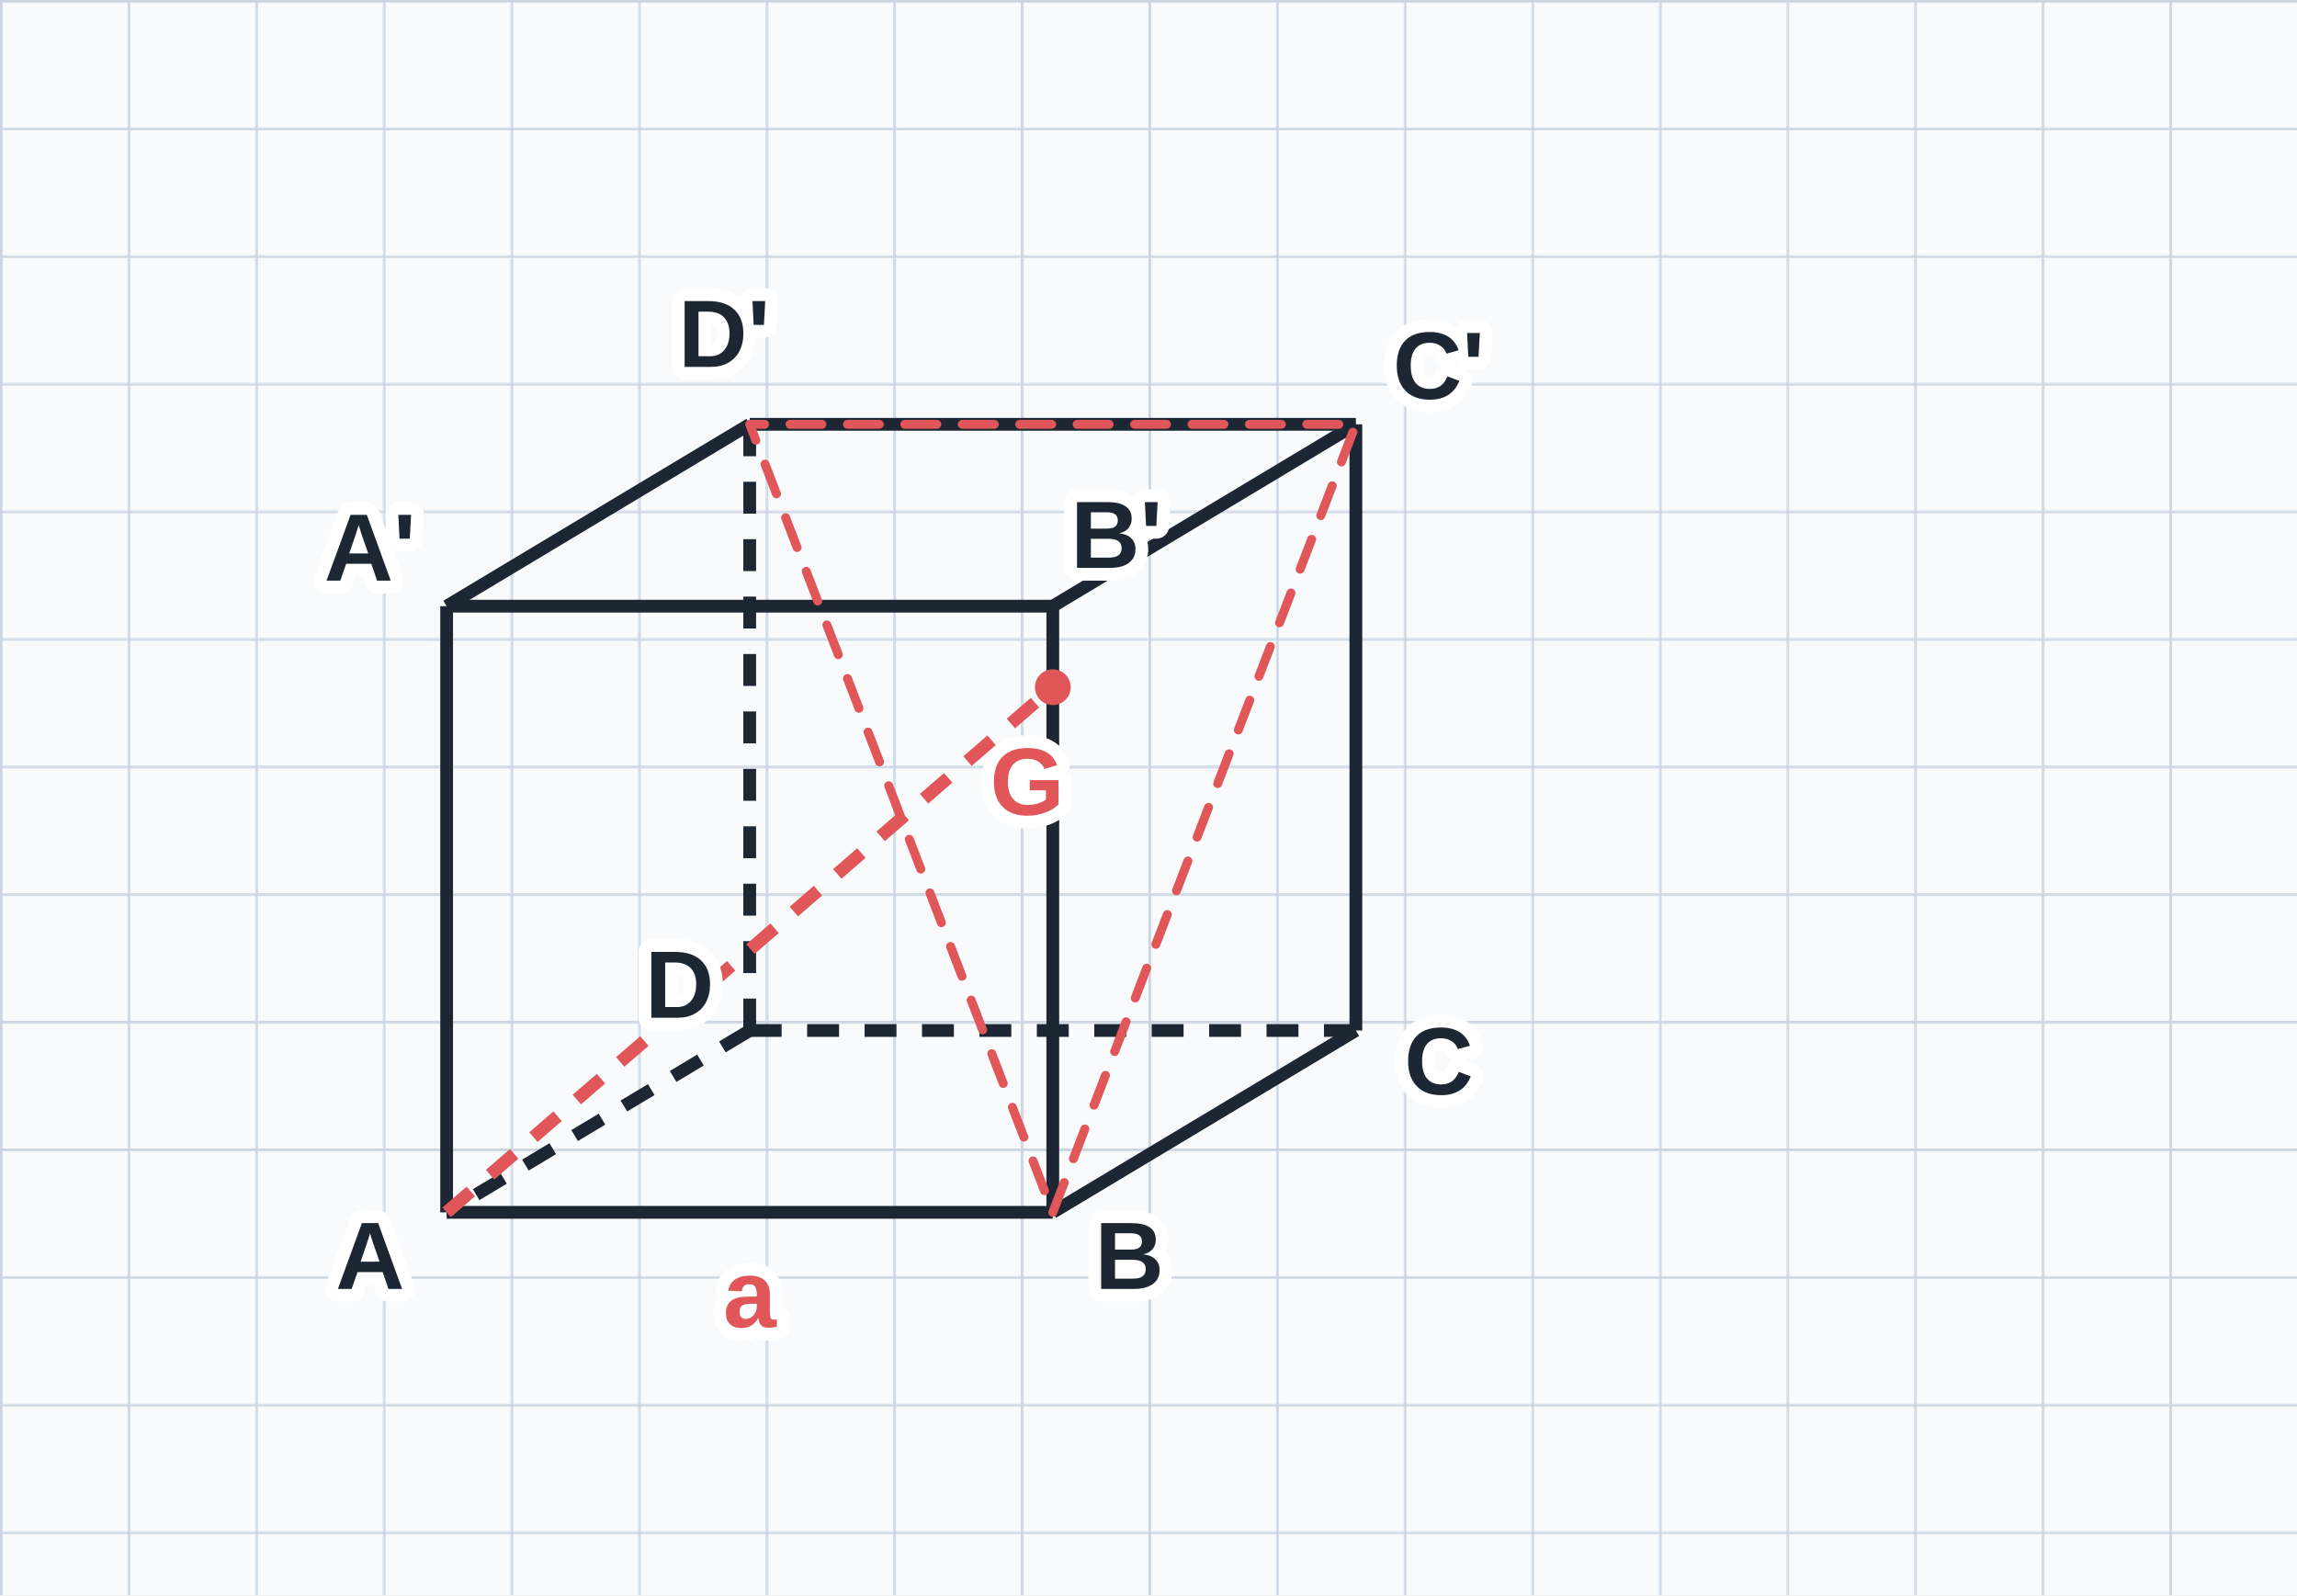
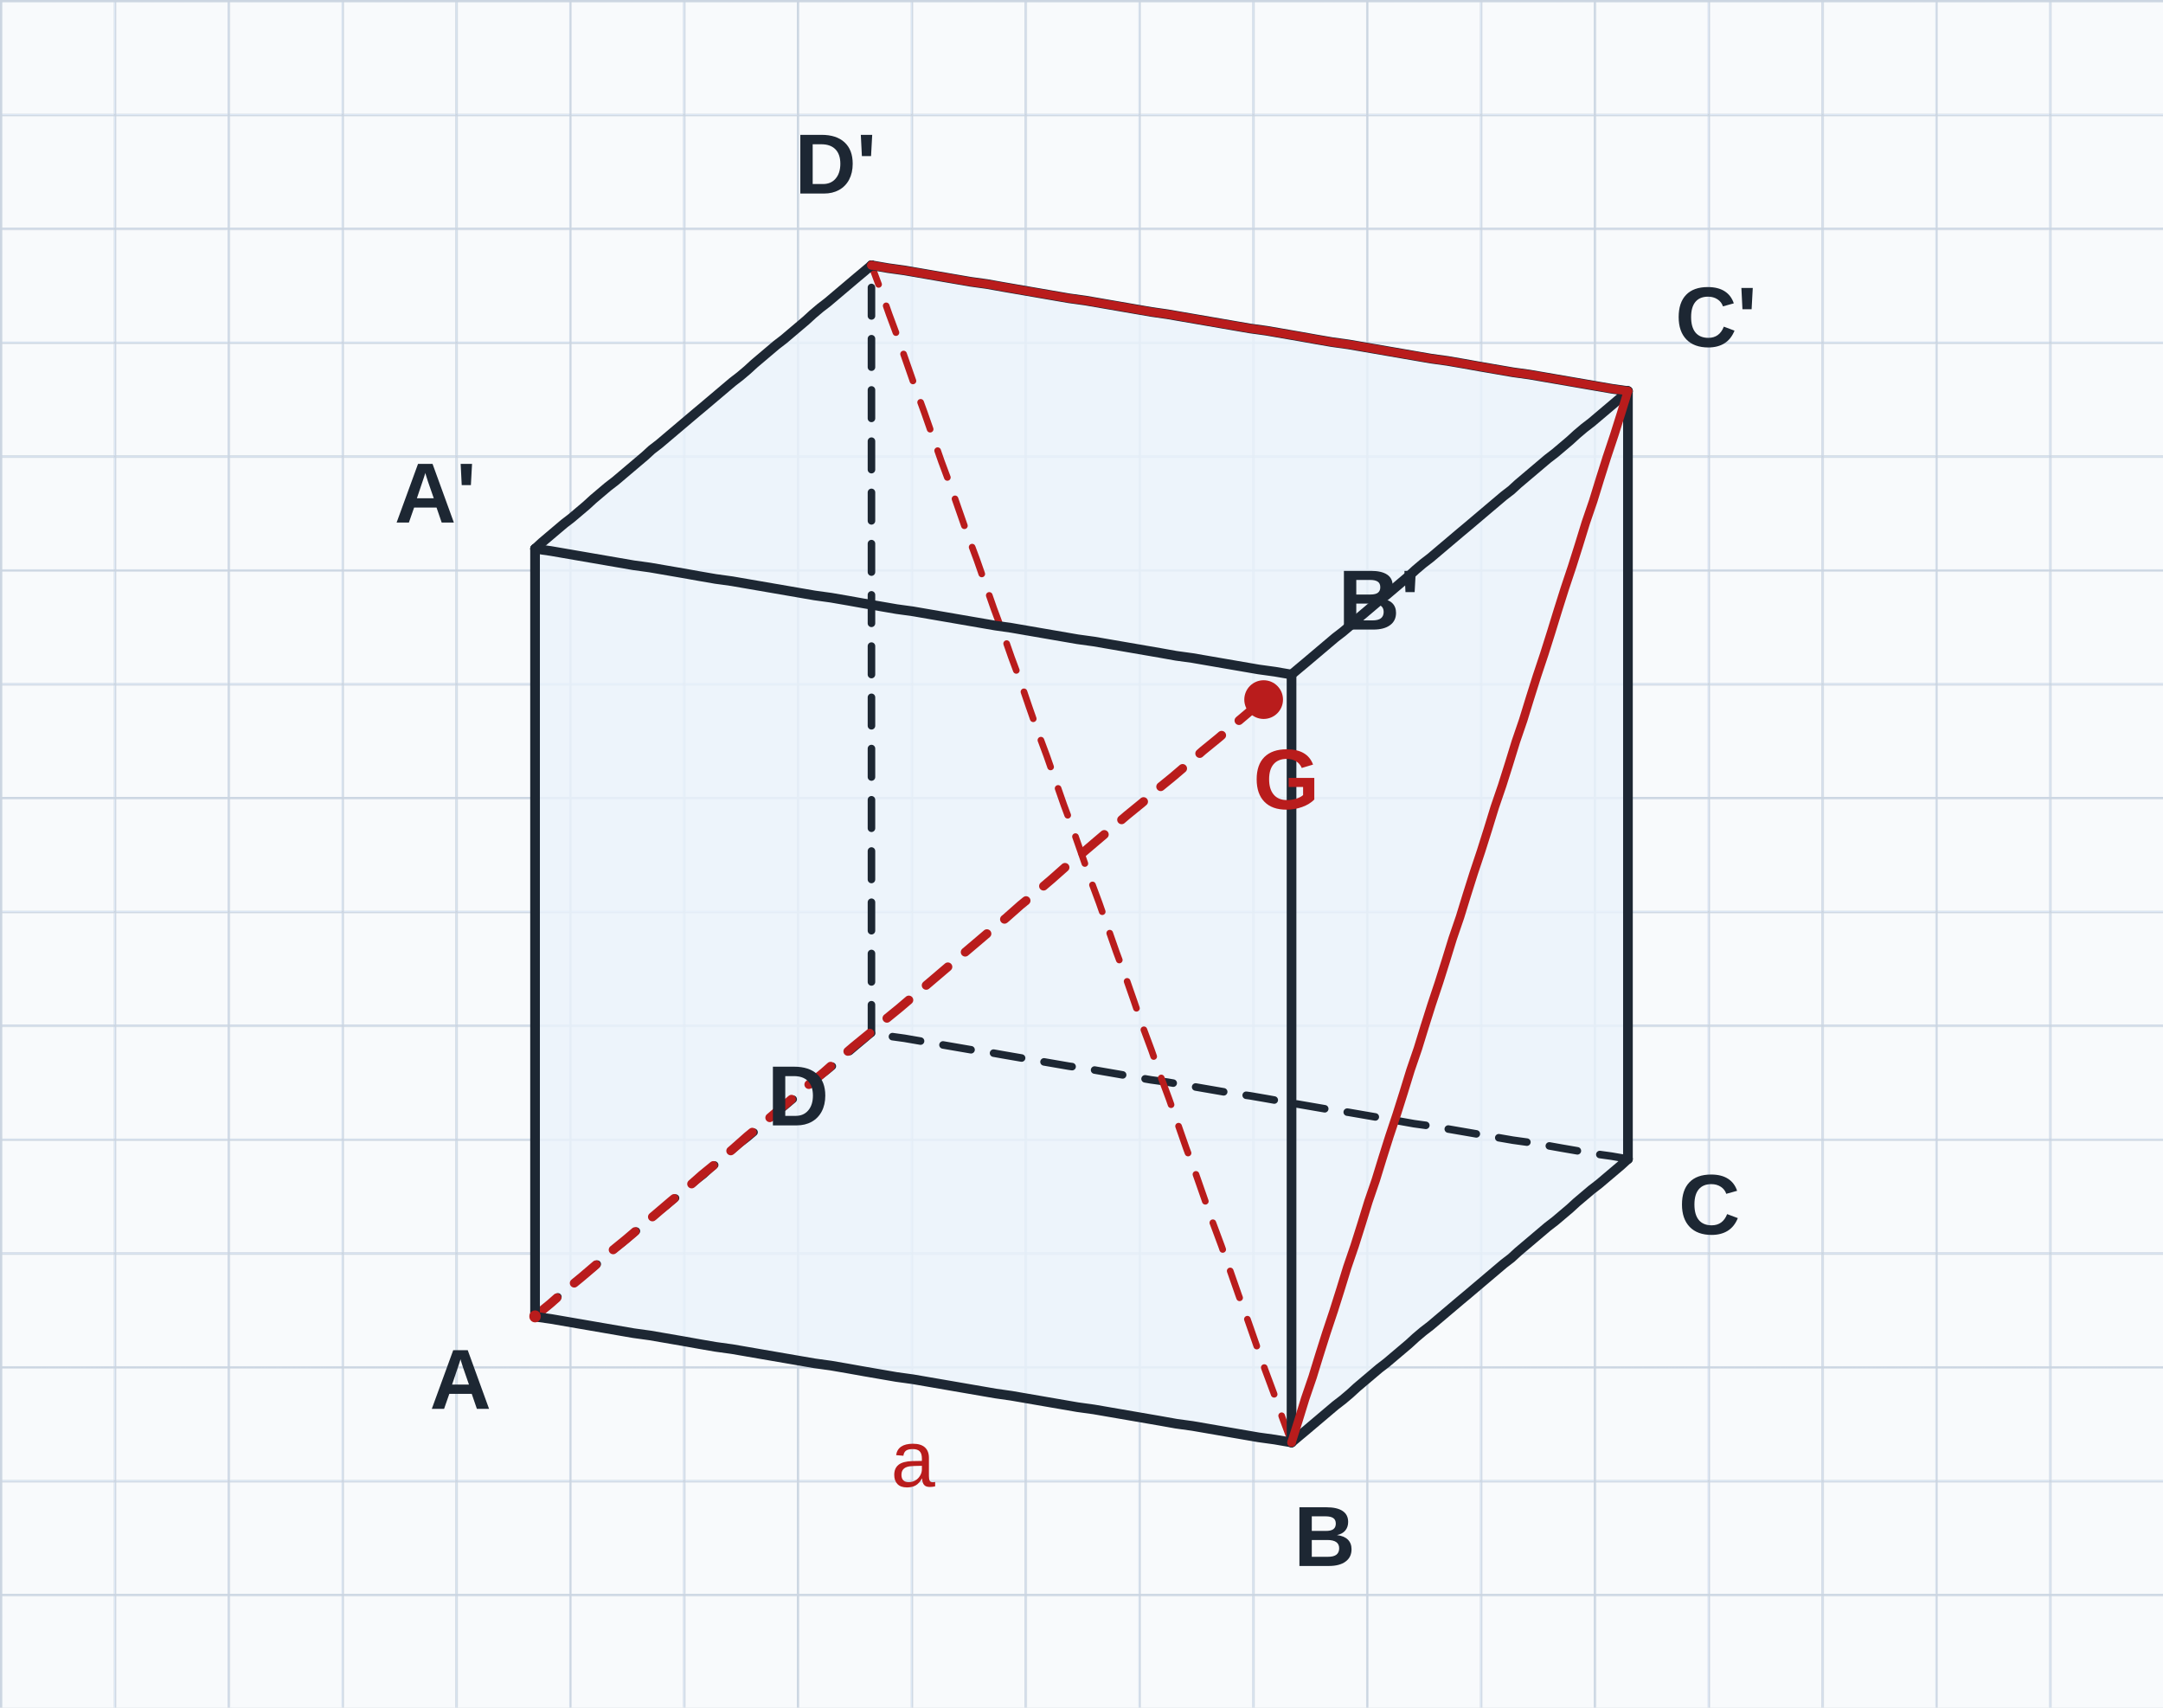
- <svg xmlns="http://www.w3.org/2000/svg" viewBox="0 0 360 250" font-family="Segoe UI, Arial, sans-serif">
+ <svg xmlns="http://www.w3.org/2000/svg" viewBox="0 0 380 300" font-family="Segoe UI, Arial, sans-serif">
  <defs>
-     <pattern id="grid-t12vlapphuongq28" width="20" height="20" patternUnits="userSpaceOnUse">
+     <pattern id="nlg" width="20" height="20" patternUnits="userSpaceOnUse">
      <path d="M20 0H0V20" fill="none" stroke="#cbd5e1" stroke-width="0.8" />
    </pattern>
  </defs>
-   <rect width="360" height="250" fill="#f8fafc" />
-   <rect width="360" height="250" fill="url(#grid-t12vlapphuongq28)" />
-   <line x1="70.0" y1="190.0" x2="165.0" y2="190.0" stroke="#1d2733" stroke-width="2" />
-   <line x1="165.0" y1="190.0" x2="212.5" y2="161.5" stroke="#1d2733" stroke-width="2" />
-   <line x1="212.5" y1="161.5" x2="117.5" y2="161.5" stroke="#1d2733" stroke-width="2" stroke-dasharray="5 4" />
-   <line x1="117.5" y1="161.5" x2="70.0" y2="190.0" stroke="#1d2733" stroke-width="2" stroke-dasharray="5 4" />
-   <line x1="70.0" y1="95.0" x2="165.0" y2="95.0" stroke="#1d2733" stroke-width="2" />
-   <line x1="165.0" y1="95.0" x2="212.5" y2="66.5" stroke="#1d2733" stroke-width="2" />
-   <line x1="212.5" y1="66.5" x2="117.5" y2="66.5" stroke="#1d2733" stroke-width="2" />
-   <line x1="117.5" y1="66.5" x2="70.0" y2="95.0" stroke="#1d2733" stroke-width="2" />
-   <line x1="70.0" y1="190.0" x2="70.0" y2="95.0" stroke="#1d2733" stroke-width="2" />
-   <line x1="165.0" y1="190.0" x2="165.0" y2="95.0" stroke="#1d2733" stroke-width="2" />
-   <line x1="212.5" y1="161.5" x2="212.5" y2="66.5" stroke="#1d2733" stroke-width="2" />
-   <line x1="117.5" y1="161.5" x2="117.5" y2="66.5" stroke="#1d2733" stroke-width="2" stroke-dasharray="5 4" />
-   <polygon points="165.0,190.0 212.5,66.5 117.5,66.5" fill="none" stroke="#e15759" stroke-width="1.4" stroke-linejoin="round" stroke-linecap="round" stroke-dasharray="5 4" />
-   <line x1="70.0" y1="190.0" x2="165.0" y2="107.7" stroke="#e15759" stroke-width="2" stroke-dasharray="5 4" />
-   <circle cx="165.0" cy="107.7" r="2.8" fill="#e15759" />
-   <text stroke="white" stroke-width="4" stroke-linejoin="round" x="161.0" y="127.7" text-anchor="middle" font-size="15" font-weight="bold" fill="white">G</text>
-   <text x="161.0" y="127.7" text-anchor="middle" font-size="15" font-weight="bold" fill="#e15759">G</text>
-   <text stroke="white" stroke-width="4" stroke-linejoin="round" x="117.5" y="208.0" text-anchor="middle" font-size="15" font-weight="bold" fill="white">a</text>
-   <text x="117.5" y="208.0" text-anchor="middle" font-size="15" font-weight="bold" fill="#e15759">a</text>
-   <text stroke="white" stroke-width="4" stroke-linejoin="round" x="58.0" y="202.0" text-anchor="middle" font-size="15" font-weight="bold" fill="white">A</text>
-   <text x="58.0" y="202.0" text-anchor="middle" font-size="15" font-weight="bold" fill="#1d2733">A</text>
-   <text stroke="white" stroke-width="4" stroke-linejoin="round" x="177.0" y="202.0" text-anchor="middle" font-size="15" font-weight="bold" fill="white">B</text>
-   <text x="177.0" y="202.0" text-anchor="middle" font-size="15" font-weight="bold" fill="#1d2733">B</text>
-   <text stroke="white" stroke-width="4" stroke-linejoin="round" x="225.5" y="171.5" text-anchor="middle" font-size="15" font-weight="bold" fill="white">C</text>
-   <text x="225.5" y="171.5" text-anchor="middle" font-size="15" font-weight="bold" fill="#1d2733">C</text>
-   <text stroke="white" stroke-width="4" stroke-linejoin="round" x="106.5" y="159.5" text-anchor="middle" font-size="15" font-weight="bold" fill="white">D</text>
-   <text x="106.5" y="159.5" text-anchor="middle" font-size="15" font-weight="bold" fill="#1d2733">D</text>
-   <text stroke="white" stroke-width="4" stroke-linejoin="round" x="58.0" y="91.0" text-anchor="middle" font-size="15" font-weight="bold" fill="white">A'</text>
-   <text x="58.0" y="91.0" text-anchor="middle" font-size="15" font-weight="bold" fill="#1d2733">A'</text>
-   <text stroke="white" stroke-width="4" stroke-linejoin="round" x="175.0" y="89.0" text-anchor="middle" font-size="15" font-weight="bold" fill="white">B'</text>
-   <text x="175.0" y="89.0" text-anchor="middle" font-size="15" font-weight="bold" fill="#1d2733">B'</text>
-   <text stroke="white" stroke-width="4" stroke-linejoin="round" x="225.5" y="62.5" text-anchor="middle" font-size="15" font-weight="bold" fill="white">C'</text>
-   <text x="225.5" y="62.5" text-anchor="middle" font-size="15" font-weight="bold" fill="#1d2733">C'</text>
-   <text stroke="white" stroke-width="4" stroke-linejoin="round" x="113.5" y="57.5" text-anchor="middle" font-size="15" font-weight="bold" fill="white">D'</text>
-   <text x="113.5" y="57.5" text-anchor="middle" font-size="15" font-weight="bold" fill="#1d2733">D'</text>
+   <rect width="380" height="300" fill="#f8fafc" />
+   <rect width="380" height="300" fill="url(#nlg)" />
+   <polygon points="94,96.4 153.1,46.6 286,68.7 286,203.6 226.9,253.4 94,231.3" fill="#eaf2fb" opacity="0.8" />
+   <path d="M286 203.6L283.1 203.1L280.2 202.7L277.3 202.2L274.4 201.7L271.6 201.2L268.7 200.7L265.8 200.3L262.9 199.8L260 199.3L257.1 198.8L254.2 198.3L251.3 197.8L248.4 197.4L245.6 196.9L242.7 196.4L239.8 195.9L236.9 195.4L234 195L231.1 194.5L228.2 194L225.3 193.5L222.5 193L219.6 192.5L216.7 192.1L213.8 191.6L210.9 191.1L208 190.6L205.1 190.1L202.2 189.7L199.3 189.2L196.5 188.7L193.6 188.2L190.7 187.7L187.8 187.3L184.9 186.8L182 186.3L179.1 185.8L176.2 185.3L173.4 184.8L170.5 184.4L167.6 183.9L164.7 183.4L161.8 182.9L158.9 182.4L156 182L153.1 181.5" fill="none" stroke="#1d2733" stroke-width="1.326" stroke-linecap="round" stroke-linejoin="round" stroke-dasharray="5 4" />
+   <path d="M153.1 181.5L151.8 182.6L150.6 183.6L149.3 184.7L148 185.8L146.7 186.9L145.4 188L144.1 189L142.8 190.1L141.6 191.2L140.3 192.3L139 193.4L137.7 194.5L136.4 195.5L135.1 196.6L133.8 197.7L132.6 198.8L131.3 199.9L130 200.9L128.7 202L127.4 203.1L126.1 204.2L124.8 205.3L123.6 206.4L122.3 207.4L121 208.5L119.7 209.6L118.4 210.7L117.1 211.8L115.8 212.8L114.6 213.9L113.3 215L112 216.1L110.7 217.2L109.4 218.3L108.1 219.3L106.8 220.4L105.6 221.5L104.3 222.6L103 223.7L101.7 224.7L100.4 225.8L99.1 226.9L97.8 228L96.6 229.1L95.3 230.2L94 231.2" fill="none" stroke="#1d2733" stroke-width="1.326" stroke-linecap="round" stroke-linejoin="round" stroke-dasharray="5 4" />
+   <path d="M153.1 181.5L153.1 178.5L153.1 175.6L153.1 172.7L153.1 169.7L153.1 166.8L153.1 163.9L153.1 160.9L153.1 158L153.1 155.1L153.1 152.2L153.1 149.2L153.1 146.3L153.1 143.4L153.1 140.4L153.1 137.5L153.1 134.6L153.1 131.6L153.1 128.7L153.1 125.8L153.1 122.8L153.1 119.9L153.1 117L153.1 114L153.1 111.1L153.1 108.2L153.1 105.2L153.1 102.3L153.1 99.4L153.1 96.5L153.1 93.5L153.1 90.6L153.1 87.7L153.1 84.7L153.1 81.8L153.1 78.9L153.1 75.9L153.1 73L153.1 70.1L153.1 67.1L153.1 64.2L153.1 61.3L153.1 58.3L153.1 55.4L153.1 52.5L153.1 49.5L153.1 46.6" fill="none" stroke="#1d2733" stroke-width="1.326" stroke-linecap="round" stroke-linejoin="round" stroke-dasharray="5 4" />
+   <path d="M226.9 253.4L225.3 249.1L223.8 244.8L222.2 240.5L220.7 236.2L219.2 231.9L217.6 227.5L216.1 223.2L214.6 218.9L213 214.6L211.5 210.3L210 206L208.4 201.7L206.9 197.4L205.4 193.1L203.8 188.8L202.3 184.5L200.7 180.2L199.2 175.8L197.7 171.5L196.1 167.2L194.6 162.9L193.1 158.6L191.5 154.3L190 150L188.5 145.7L186.9 141.4L185.4 137.1L183.9 132.8L182.3 128.5L180.8 124.2L179.3 119.8L177.7 115.5L176.2 111.2L174.6 106.9L173.1 102.6L171.6 98.3L170 94L168.5 89.7L167 85.4L165.4 81.1L163.9 76.8L162.4 72.5L160.8 68.1L159.3 63.8L157.8 59.5L156.2 55.2L154.7 50.9L153.1 46.6" fill="none" stroke="#b91c1c" stroke-width="1.17" stroke-linecap="round" stroke-linejoin="round" stroke-dasharray="5 4" />
+   <path d="M94 231.2L96.7 229L99.3 226.7L102 224.5L104.7 222.2L107.3 219.9L110 217.7L112.7 215.4L115.3 213.2L118 210.9L120.7 208.7L123.3 206.4L126 204.2L128.7 201.9L131.3 199.6L134 197.4L136.7 195.1L139.3 192.9L142 190.6L144.7 188.4L147.3 186.1L150 183.8L152.7 181.6L155.3 179.3L158 177.1L160.7 174.8L163.3 172.6L166 170.3L168.7 168L171.3 165.8L174 163.5L176.7 161.3L179.3 159L182 156.8L184.7 154.5L187.3 152.2L190 150L192.7 147.7L195.3 145.5L198 143.2L200.7 141L203.3 138.7L206 136.5L208.7 134.2L211.3 131.9L214 129.7L216.7 127.4L219.3 125.2L222 122.9" fill="none" stroke="#b91c1c" stroke-width="1.56" stroke-linecap="round" stroke-linejoin="round" stroke-dasharray="5 4" />
+   <path d="M94 231.3L96.8 231.7L99.7 232.2L102.6 232.7L105.5 233.2L108.4 233.7L111.3 234.2L114.2 234.6L117.1 235.1L120 235.6L122.8 236.1L125.7 236.6L128.6 237L131.5 237.5L134.4 238L137.3 238.5L140.2 239L143.1 239.5L146 239.9L148.9 240.4L151.7 240.9L154.6 241.4L157.5 241.9L160.4 242.3L163.3 242.8L166.2 243.3L169.1 243.8L172 244.3L174.9 244.8L177.7 245.2L180.6 245.7L183.5 246.2L186.4 246.7L189.3 247.2L192.2 247.6L195.1 248.1L198 248.6L200.9 249.1L203.8 249.6L206.6 250.1L209.5 250.5L212.4 251L215.3 251.5L218.2 252L221.1 252.5L224 252.9L226.9 253.4" fill="none" stroke="#1d2733" stroke-width="1.7" stroke-linecap="round" stroke-linejoin="round" />
+   <path d="M226.9 253.4L228.2 252.3L229.4 251.3L230.7 250.2L232 249.1L233.3 248L234.6 246.9L235.9 245.9L237.2 244.8L238.4 243.7L239.7 242.6L241 241.5L242.3 240.4L243.6 239.4L244.9 238.3L246.2 237.2L247.5 236.1L248.7 235L250 233.9L251.3 232.9L252.6 231.8L253.9 230.7L255.2 229.6L256.5 228.5L257.7 227.5L259 226.4L260.3 225.3L261.6 224.2L262.9 223.1L264.2 222L265.5 221L266.7 219.9L268 218.8L269.3 217.7L270.6 216.6L271.9 215.5L273.2 214.5L274.5 213.4L275.8 212.3L277 211.2L278.3 210.1L279.6 209L280.9 208L282.2 206.9L283.5 205.8L284.8 204.7L286 203.6" fill="none" stroke="#1d2733" stroke-width="1.7" stroke-linecap="round" stroke-linejoin="round" />
+   <path d="M286 203.6L286 203.6" fill="none" stroke="#1d2733" stroke-width="1.7" stroke-linecap="round" stroke-linejoin="round" />
+   <path d="M94 231.2L94 231.3" fill="none" stroke="#1d2733" stroke-width="1.7" stroke-linecap="round" stroke-linejoin="round" />
+   <path d="M94 96.4L96.8 96.8L99.7 97.3L102.6 97.8L105.5 98.3L108.4 98.8L111.3 99.3L114.2 99.7L117.1 100.2L120 100.7L122.8 101.2L125.7 101.7L128.6 102.1L131.5 102.6L134.4 103.1L137.3 103.6L140.2 104.1L143.1 104.6L146 105L148.9 105.5L151.7 106L154.6 106.5L157.5 107L160.4 107.4L163.3 107.9L166.2 108.4L169.1 108.9L172 109.4L174.9 109.9L177.7 110.3L180.6 110.8L183.5 111.3L186.4 111.8L189.3 112.3L192.2 112.7L195.1 113.2L198 113.7L200.9 114.2L203.8 114.7L206.6 115.2L209.5 115.6L212.4 116.1L215.3 116.6L218.2 117.1L221.1 117.6L224 118L226.9 118.5" fill="none" stroke="#1d2733" stroke-width="1.7" stroke-linecap="round" stroke-linejoin="round" />
+   <path d="M226.9 118.5L228.2 117.4L229.4 116.4L230.7 115.3L232 114.2L233.3 113.1L234.6 112L235.9 111L237.2 109.9L238.4 108.8L239.7 107.7L241 106.6L242.3 105.5L243.6 104.5L244.9 103.4L246.2 102.3L247.5 101.2L248.7 100.1L250 99L251.3 98L252.6 96.9L253.9 95.8L255.2 94.7L256.5 93.6L257.7 92.6L259 91.5L260.3 90.4L261.6 89.3L262.9 88.2L264.2 87.1L265.5 86.1L266.7 85L268 83.9L269.3 82.8L270.6 81.7L271.9 80.6L273.2 79.6L274.5 78.5L275.8 77.4L277 76.3L278.3 75.2L279.6 74.2L280.9 73.1L282.2 72L283.5 70.9L284.8 69.8L286 68.7" fill="none" stroke="#1d2733" stroke-width="1.7" stroke-linecap="round" stroke-linejoin="round" />
+   <path d="M286 68.7L283.2 68.3L280.3 67.8L277.4 67.3L274.5 66.8L271.6 66.3L268.7 65.8L265.8 65.4L262.9 64.9L260 64.4L257.2 63.9L254.3 63.4L251.4 63L248.5 62.5L245.6 62L242.7 61.5L239.8 61L236.9 60.5L234 60.1L231.1 59.6L228.3 59.1L225.4 58.6L222.5 58.1L219.6 57.7L216.7 57.2L213.8 56.7L210.9 56.2L208 55.7L205.1 55.2L202.3 54.8L199.4 54.3L196.5 53.8L193.6 53.3L190.7 52.8L187.8 52.4L184.9 51.9L182 51.4L179.1 50.9L176.2 50.4L173.4 49.9L170.5 49.5L167.6 49L164.7 48.5L161.8 48L158.9 47.5L156 47.1L153.1 46.6" fill="none" stroke="#1d2733" stroke-width="1.7" stroke-linecap="round" stroke-linejoin="round" />
+   <path d="M153.1 46.6L151.8 47.7L150.6 48.7L149.3 49.8L148 50.9L146.7 52L145.4 53.1L144.1 54.1L142.8 55.2L141.6 56.3L140.3 57.4L139 58.5L137.7 59.6L136.4 60.6L135.1 61.7L133.8 62.8L132.5 63.9L131.3 65L130 66.1L128.7 67.1L127.4 68.2L126.1 69.3L124.8 70.4L123.5 71.5L122.3 72.5L121 73.6L119.7 74.7L118.4 75.8L117.1 76.9L115.8 78L114.5 79L113.3 80.1L112 81.2L110.7 82.3L109.4 83.4L108.1 84.5L106.8 85.5L105.5 86.6L104.2 87.7L103 88.8L101.7 89.9L100.4 91L99.1 92L97.8 93.1L96.5 94.2L95.2 95.3L94 96.4" fill="none" stroke="#1d2733" stroke-width="1.7" stroke-linecap="round" stroke-linejoin="round" />
+   <path d="M226.9 253.4L226.9 250.5L226.9 247.6L226.9 244.6L226.9 241.7L226.9 238.8L226.9 235.8L226.9 232.9L226.9 230L226.9 227L226.9 224.1L226.9 221.2L226.9 218.2L226.9 215.3L226.9 212.4L226.9 209.4L226.9 206.5L226.9 203.6L226.9 200.6L226.9 197.7L226.9 194.8L226.9 191.8L226.9 188.9L226.9 186L226.9 183L226.9 180.1L226.9 177.2L226.9 174.2L226.9 171.3L226.9 168.4L226.9 165.5L226.9 162.5L226.9 159.6L226.9 156.7L226.9 153.7L226.9 150.8L226.9 147.9L226.9 144.9L226.9 142L226.9 139.1L226.9 136.1L226.9 133.2L226.9 130.3L226.9 127.3L226.9 124.4L226.9 121.5L226.9 118.5" fill="none" stroke="#1d2733" stroke-width="1.7" stroke-linecap="round" stroke-linejoin="round" />
+   <path d="M94 96.4L94 99.3L94 102.2L94 105.2L94 108.1L94 111L94 114L94 116.9L94 119.8L94 122.8L94 125.7L94 128.6L94 131.6L94 134.5L94 137.4L94 140.4L94 143.3L94 146.2L94 149.1L94 152.1L94 155L94 157.9L94 160.9L94 163.8L94 166.7L94 169.7L94 172.6L94 175.5L94 178.5L94 181.4L94 184.3L94 187.3L94 190.2L94 193.1L94 196.1L94 199L94 201.9L94 204.9L94 207.8L94 210.7L94 213.7L94 216.6L94 219.5L94 222.5L94 225.4L94 228.3L94 231.3" fill="none" stroke="#1d2733" stroke-width="1.7" stroke-linecap="round" stroke-linejoin="round" />
+   <path d="M286 203.6L286 200.7L286 197.8L286 194.8L286 191.9L286 189L286 186L286 183.1L286 180.2L286 177.2L286 174.3L286 171.4L286 168.4L286 165.5L286 162.6L286 159.6L286 156.7L286 153.8L286 150.9L286 147.9L286 145L286 142.1L286 139.1L286 136.2L286 133.3L286 130.3L286 127.4L286 124.5L286 121.5L286 118.6L286 115.7L286 112.7L286 109.8L286 106.9L286 103.9L286 101L286 98.1L286 95.1L286 92.2L286 89.3L286 86.3L286 83.4L286 80.5L286 77.5L286 74.6L286 71.7L286 68.7" fill="none" stroke="#1d2733" stroke-width="1.7" stroke-linecap="round" stroke-linejoin="round" />
+   <path d="M153.1 46.6L153.1 46.6" fill="none" stroke="#1d2733" stroke-width="1.7" stroke-linecap="round" stroke-linejoin="round" />
+   <path d="M226.9 253.4L228.1 249.6L229.3 245.7L230.6 241.9L231.8 238L233 234.2L234.3 230.3L235.5 226.5L236.7 222.6L238 218.8L239.2 215L240.4 211.1L241.7 207.3L242.9 203.4L244.1 199.6L245.4 195.7L246.6 191.9L247.8 188L249.1 184.2L250.3 180.3L251.5 176.5L252.8 172.6L254 168.8L255.2 164.9L256.5 161.1L257.7 157.2L258.9 153.4L260.2 149.5L261.4 145.7L262.6 141.8L263.9 138L265.1 134.2L266.3 130.3L267.6 126.5L268.8 122.6L270 118.8L271.3 114.9L272.5 111.1L273.7 107.2L274.9 103.4L276.2 99.5L277.4 95.7L278.6 91.8L279.9 88L281.1 84.1L282.3 80.3L283.6 76.4L284.8 72.6L286 68.7" fill="none" stroke="#b91c1c" stroke-width="1.5" stroke-linecap="round" stroke-linejoin="round" />
+   <path d="M226.9 253.4L226.9 253.4" fill="none" stroke="#b91c1c" stroke-width="1.5" stroke-linecap="round" stroke-linejoin="round" />
+   <path d="M153.1 46.6L153.1 46.6" fill="none" stroke="#b91c1c" stroke-width="1.5" stroke-linecap="round" stroke-linejoin="round" />
+   <path d="M286 68.7L283.2 68.3L280.3 67.8L277.4 67.3L274.5 66.8L271.6 66.3L268.7 65.8L265.8 65.4L262.9 64.9L260 64.4L257.2 63.9L254.3 63.4L251.4 63L248.5 62.5L245.6 62L242.7 61.5L239.8 61L236.9 60.5L234 60.1L231.1 59.6L228.3 59.1L225.4 58.6L222.5 58.1L219.6 57.7L216.7 57.2L213.8 56.7L210.9 56.2L208 55.7L205.1 55.2L202.3 54.8L199.4 54.3L196.5 53.8L193.6 53.3L190.7 52.8L187.8 52.4L184.9 51.9L182 51.4L179.1 50.9L176.2 50.4L173.4 49.9L170.5 49.5L167.6 49L164.7 48.5L161.8 48L158.9 47.5L156 47.1L153.1 46.6" fill="none" stroke="#b91c1c" stroke-width="1.5" stroke-linecap="round" stroke-linejoin="round" />
+   <path d="M94 231.3L94 231.2" fill="none" stroke="#b91c1c" stroke-width="2" stroke-linecap="round" stroke-linejoin="round" />
+   <circle cx="222" cy="122.9" r="3.4" fill="#b91c1c" />
+   <text x="80.9" y="242.3" font-size="15" font-weight="bold" fill="#1d2733" text-anchor="middle" dominant-baseline="central">A</text>
+   <text x="232.7" y="269.9" font-size="15" font-weight="bold" fill="#1d2733" text-anchor="middle" dominant-baseline="central">B</text>
+   <text x="300.3" y="211.6" font-size="15" font-weight="bold" fill="#1d2733" text-anchor="middle" dominant-baseline="central">C</text>
+   <text x="140.2" y="192.5" font-size="15" font-weight="bold" fill="#1d2733" text-anchor="middle" dominant-baseline="central">D</text>
+   <text x="76.5" y="86.6" font-size="15" font-weight="bold" fill="#1d2733" text-anchor="middle" dominant-baseline="central">A'</text>
+   <text x="242.3" y="105.4" font-size="15" font-weight="bold" fill="#1d2733" text-anchor="middle" dominant-baseline="central">B'</text>
+   <text x="301.5" y="55.7" font-size="15" font-weight="bold" fill="#1d2733" text-anchor="middle" dominant-baseline="central">C'</text>
+   <text x="146.8" y="28.8" font-size="15" font-weight="bold" fill="#1d2733" text-anchor="middle" dominant-baseline="central">D'</text>
+   <text x="226" y="136.9" font-size="15" font-weight="bold" fill="#b91c1c" text-anchor="middle" dominant-baseline="central">G</text>
+   <text x="160.4" y="256.3" font-size="14" font-weight="normal" fill="#b91c1c" text-anchor="middle" dominant-baseline="central">a</text>
</svg>
